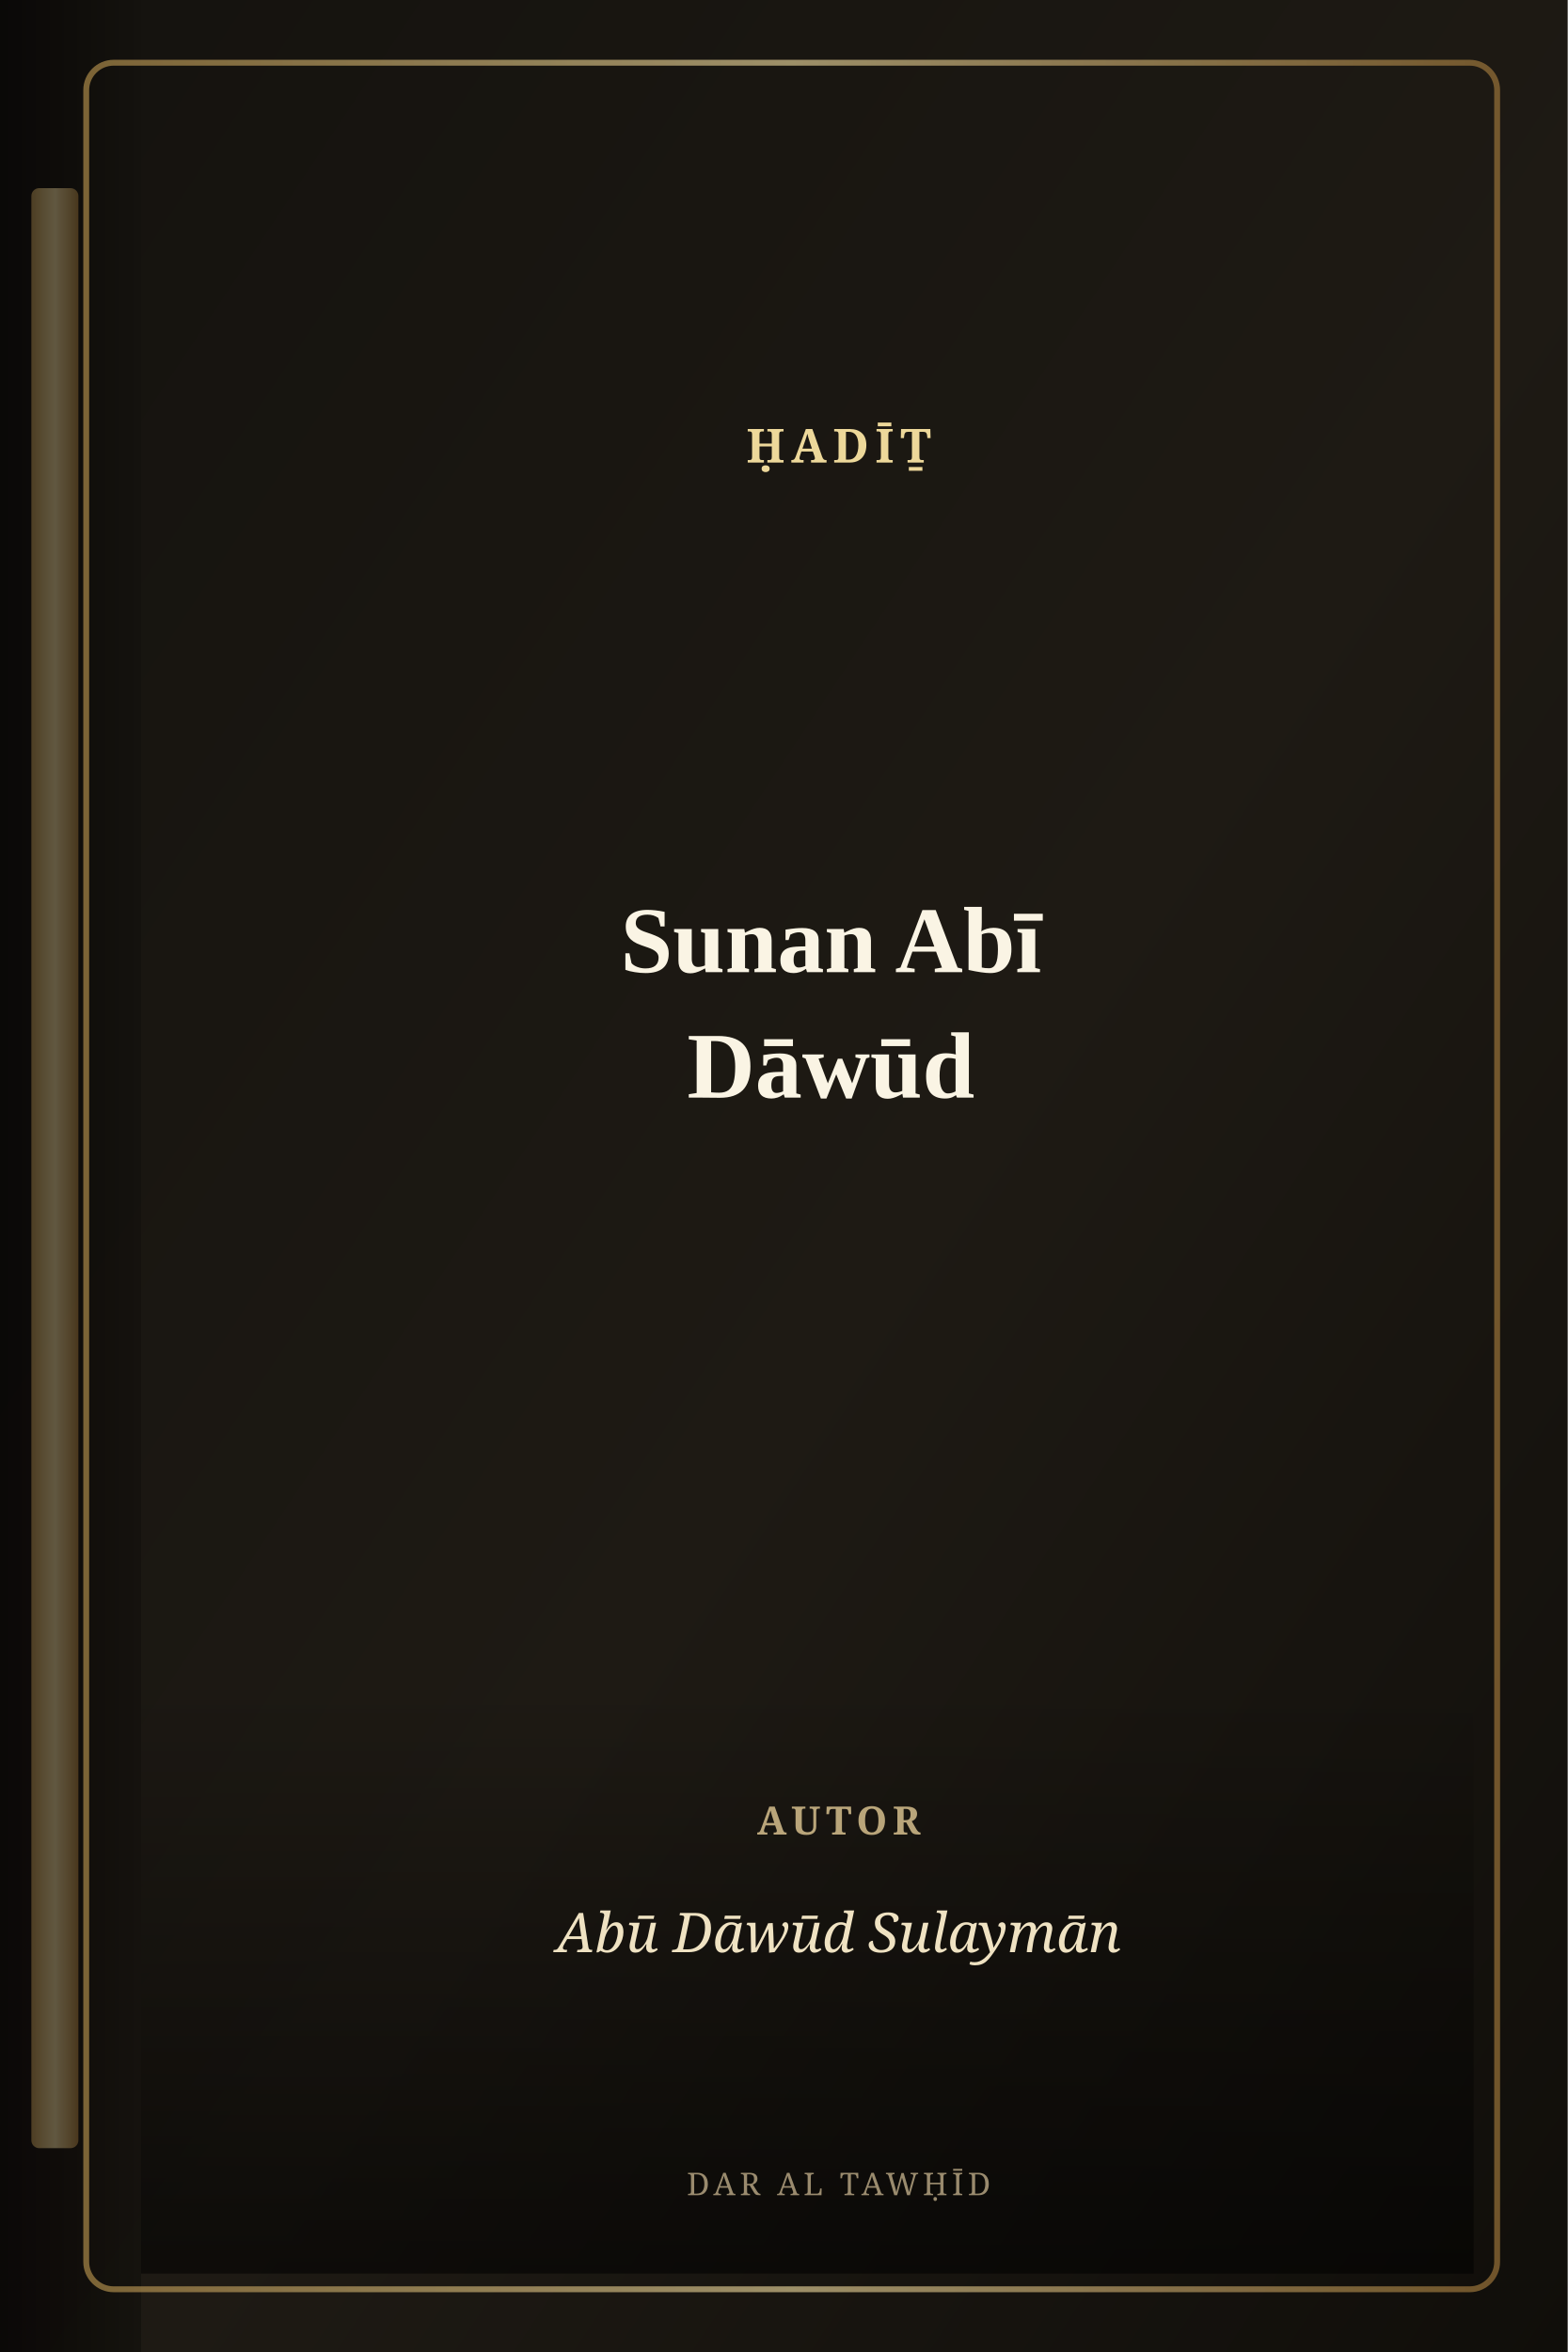
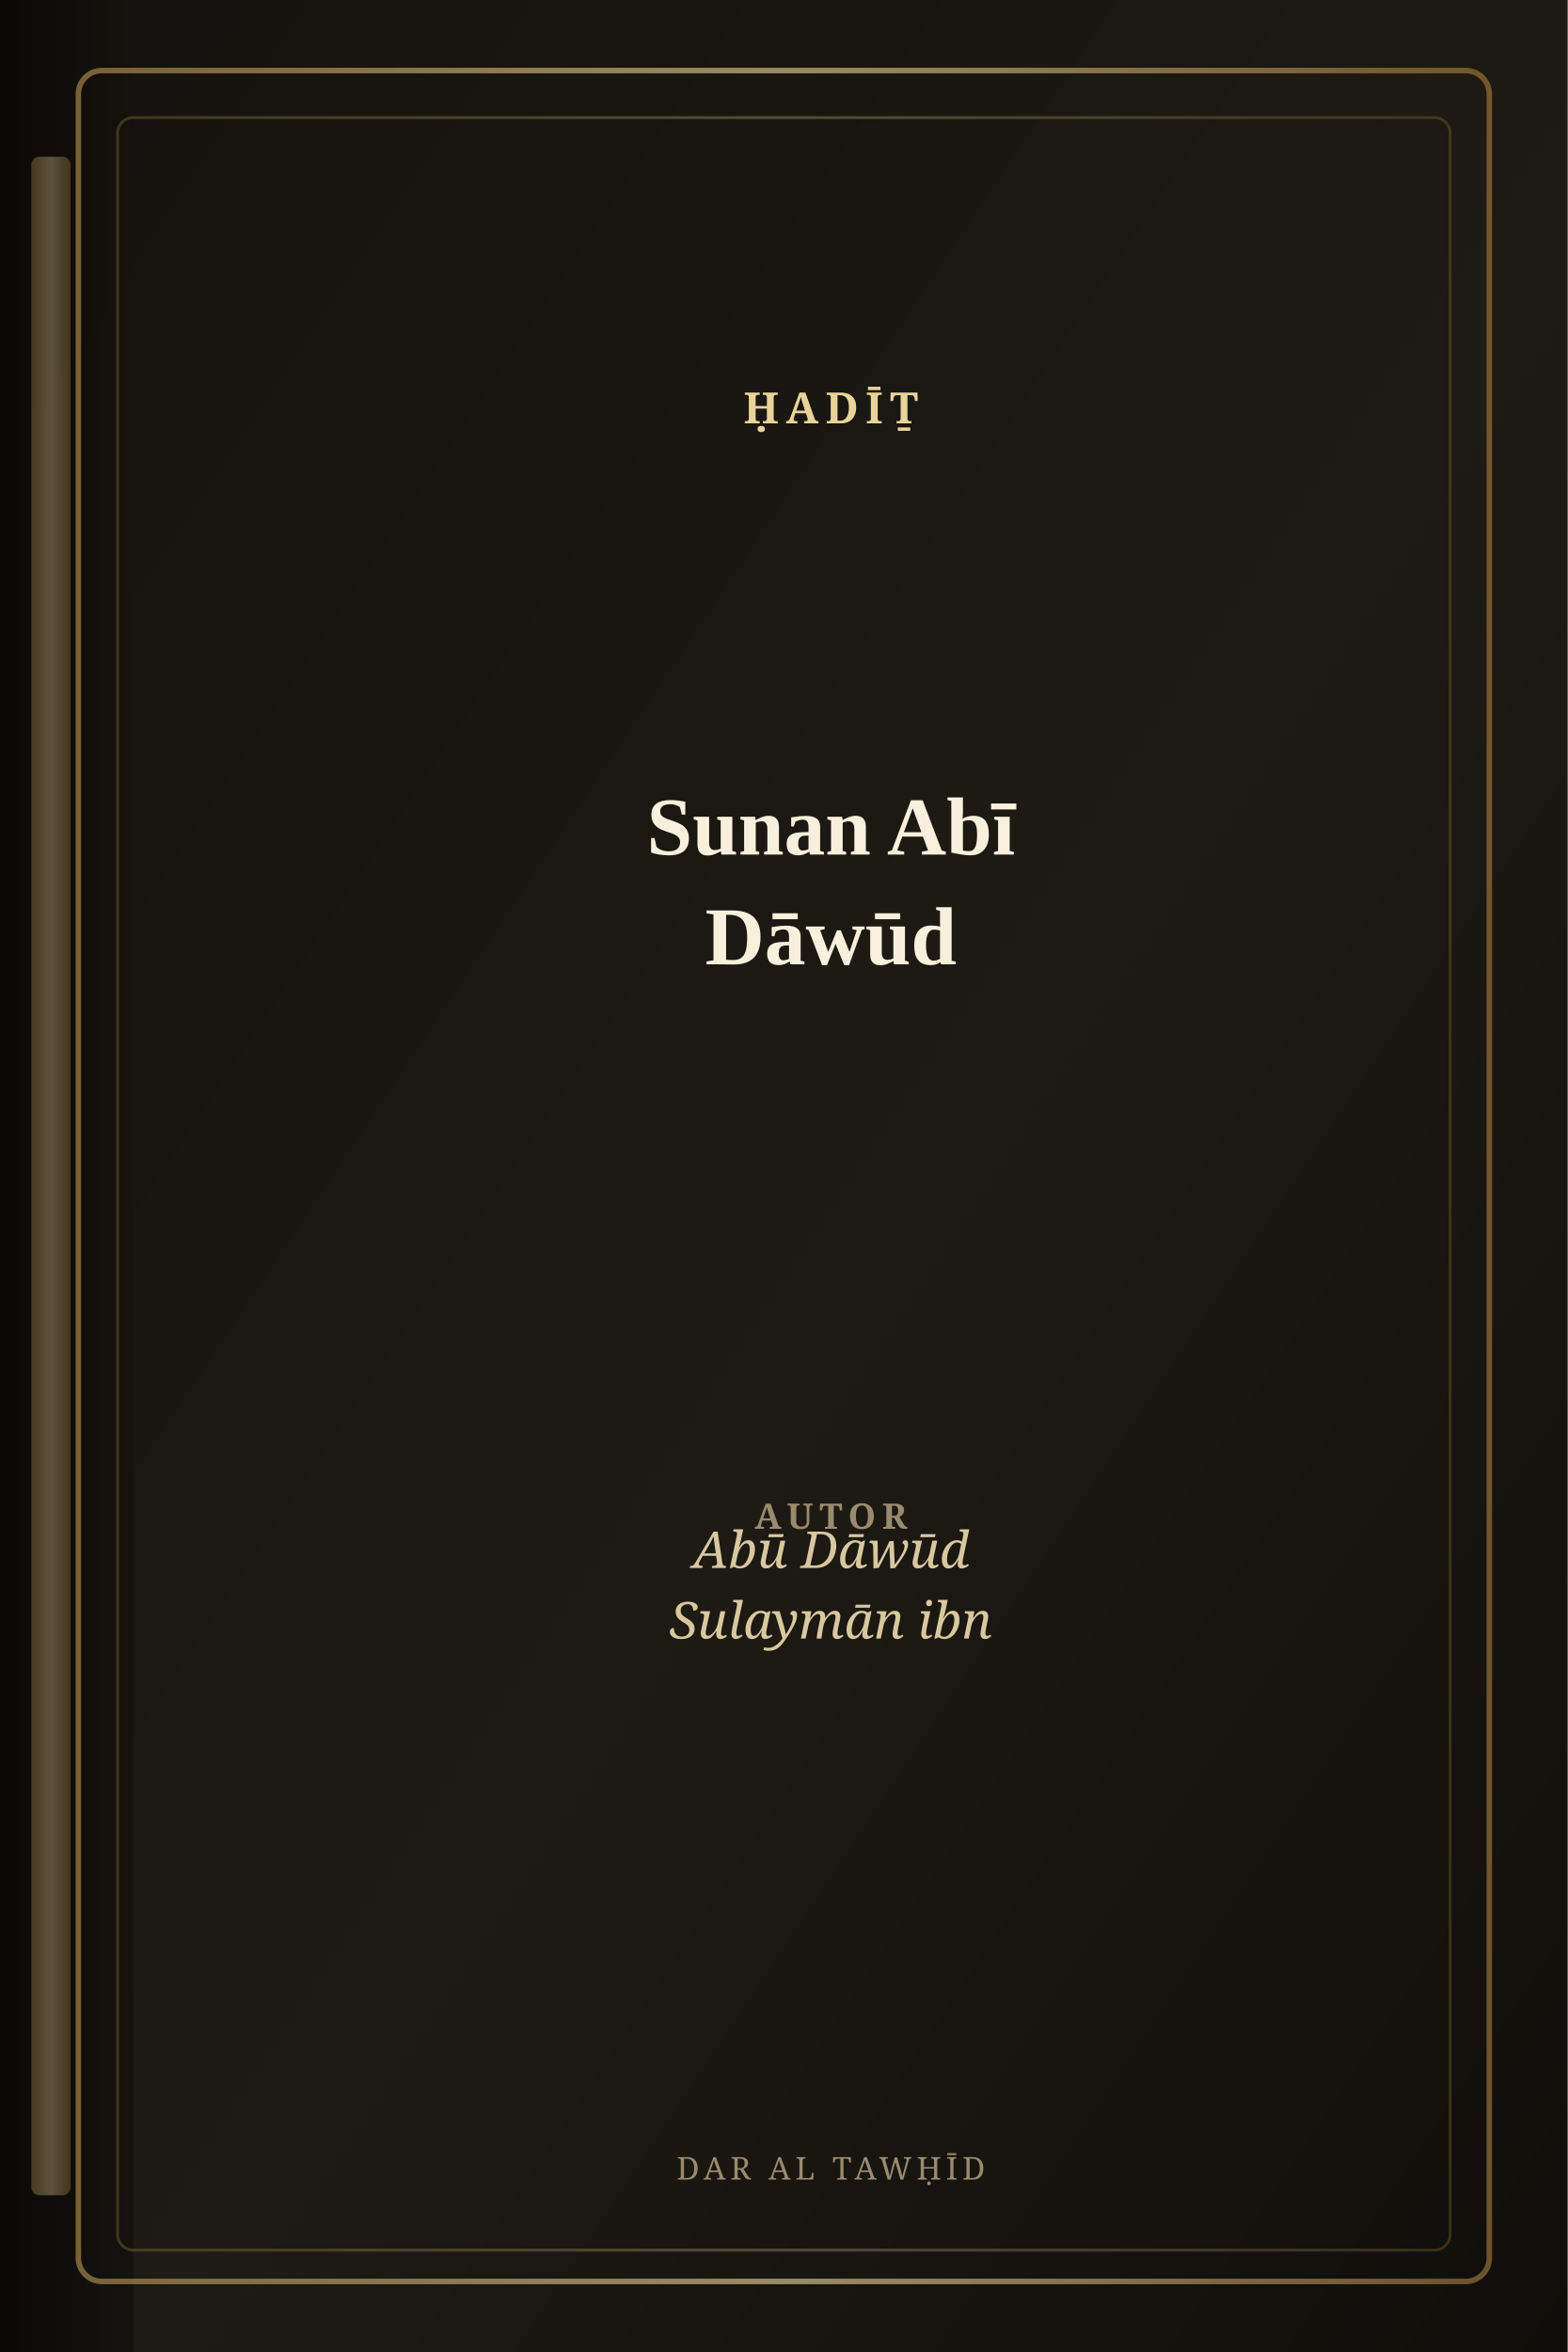
<svg xmlns="http://www.w3.org/2000/svg" viewBox="0 0 400 600" role="img" aria-label="Buchcover: Sunan Abī Dāwūd">
  <defs>
    <linearGradient id="bg" x1="0%" y1="0%" x2="100%" y2="100%">
      <stop offset="0%" stop-color="#14120e" />
      <stop offset="55%" stop-color="#1e1a14" />
      <stop offset="100%" stop-color="#100e0a" />
    </linearGradient>
    <linearGradient id="gold" x1="0%" y1="0%" x2="100%" y2="0%">
      <stop offset="0%" stop-color="#b8944f" />
      <stop offset="50%" stop-color="#e8d49a" />
      <stop offset="100%" stop-color="#a67c3d" />
    </linearGradient>
    <linearGradient id="spine" x1="0%" y1="0%" x2="100%" y2="0%">
      <stop offset="0%" stop-color="#0a0806" />
      <stop offset="100%" stop-color="#14120e" />
    </linearGradient>
-     <linearGradient id="shade" x1="0%" y1="100%" x2="0%" y2="0%">
-       <stop offset="0%" stop-color="rgba(0,0,0,.55)" />
-       <stop offset="100%" stop-color="rgba(0,0,0,0)" />
-     </linearGradient>
  </defs>
  <rect width="400" height="600" fill="url(#bg)" />
-   <rect x="0" y="0" width="36" height="600" fill="url(#spine)" opacity="0.94" />
-   <rect x="8" y="48" width="12" height="500" rx="2" fill="url(#gold)" opacity="0.38" />
-   <rect x="22" y="16" width="360" height="568" rx="7" fill="none" stroke="url(#gold)" stroke-width="1.5" opacity="0.64" />
-   <text x="214" y="118" text-anchor="middle" fill="#edd89a" font-family="Georgia,serif" font-size="12" font-weight="700" letter-spacing="1.6">ḤADĪṮ</text>
-   <line x1="72" y1="136" x2="356" y2="136" stroke="url(#gold)" stroke-width="0.9" opacity="0.5" />
-   <text x="212" y="248" text-anchor="middle" fill="#faf4e4" font-family="Georgia,'Times New Roman',serif" font-size="24" font-weight="700">Sunan Abī</text>
-   <text x="212" y="280" text-anchor="middle" fill="#faf4e4" font-family="Georgia,'Times New Roman',serif" font-size="24" font-weight="700">Dāwūd</text>
-   <rect x="36" y="430" width="340" height="150" fill="url(#shade)" />
-   <text x="214" y="468" text-anchor="middle" fill="#b9a57a" font-family="Georgia,serif" font-size="10" font-weight="700" letter-spacing="1.4">AUTOR</text>
-   <text x="214" y="498" text-anchor="middle" fill="#efe2c2" font-family="Georgia,serif" font-size="14" font-style="italic">Abū Dāwūd Sulaymān</text>
-   <text x="214" y="560" text-anchor="middle" fill="#9a8b6e" font-family="Georgia,serif" font-size="8" letter-spacing="1.1">DAR AL TAWḤĪD</text>
+   <rect x="0" y="0" width="34" height="600" fill="url(#spine)" opacity="0.92" />
+   <rect x="8" y="40" width="10" height="520" rx="2" fill="url(#gold)" opacity="0.35" />
+   <rect x="20" y="18" width="360" height="564" rx="6" fill="none" stroke="url(#gold)" stroke-width="1.4" opacity="0.62" />
+   <rect x="30" y="30" width="340" height="544" rx="4" fill="none" stroke="url(#gold)" stroke-width="0.7" opacity="0.28" />
+   <text x="212" y="108" text-anchor="middle" fill="#e8d49a" font-family="Georgia,serif" font-size="11" font-weight="700" letter-spacing="1.8">ḤADĪṮ</text>
+   <line x1="78" y1="124" x2="346" y2="124" stroke="url(#gold)" stroke-width="0.9" opacity="0.48" />
+   <text x="212" y="218" text-anchor="middle" fill="#f8f0dc" font-family="Georgia,'Times New Roman',serif" font-size="21" font-weight="700">Sunan Abī</text>
+   <text x="212" y="246" text-anchor="middle" fill="#f8f0dc" font-family="Georgia,'Times New Roman',serif" font-size="21" font-weight="700">Dāwūd</text>
+   <line x1="78" y1="372" x2="346" y2="372" stroke="url(#gold)" stroke-width="0.7" opacity="0.38" />
+   <text x="212" y="390" text-anchor="middle" fill="#9a8b6e" font-family="Georgia,serif" font-size="9" font-weight="700" letter-spacing="1.6">AUTOR</text>
+   <text x="212" y="400" text-anchor="middle" fill="#d8c8a0" font-family="Georgia,serif" font-size="13" font-style="italic">Abū Dāwūd</text>
+   <text x="212" y="418" text-anchor="middle" fill="#d8c8a0" font-family="Georgia,serif" font-size="13" font-style="italic">Sulaymān ibn</text>
+   <text x="212" y="556" text-anchor="middle" fill="#9a8b6e" font-family="Georgia,serif" font-size="8" letter-spacing="1.2">DAR AL TAWḤĪD</text>
</svg>
